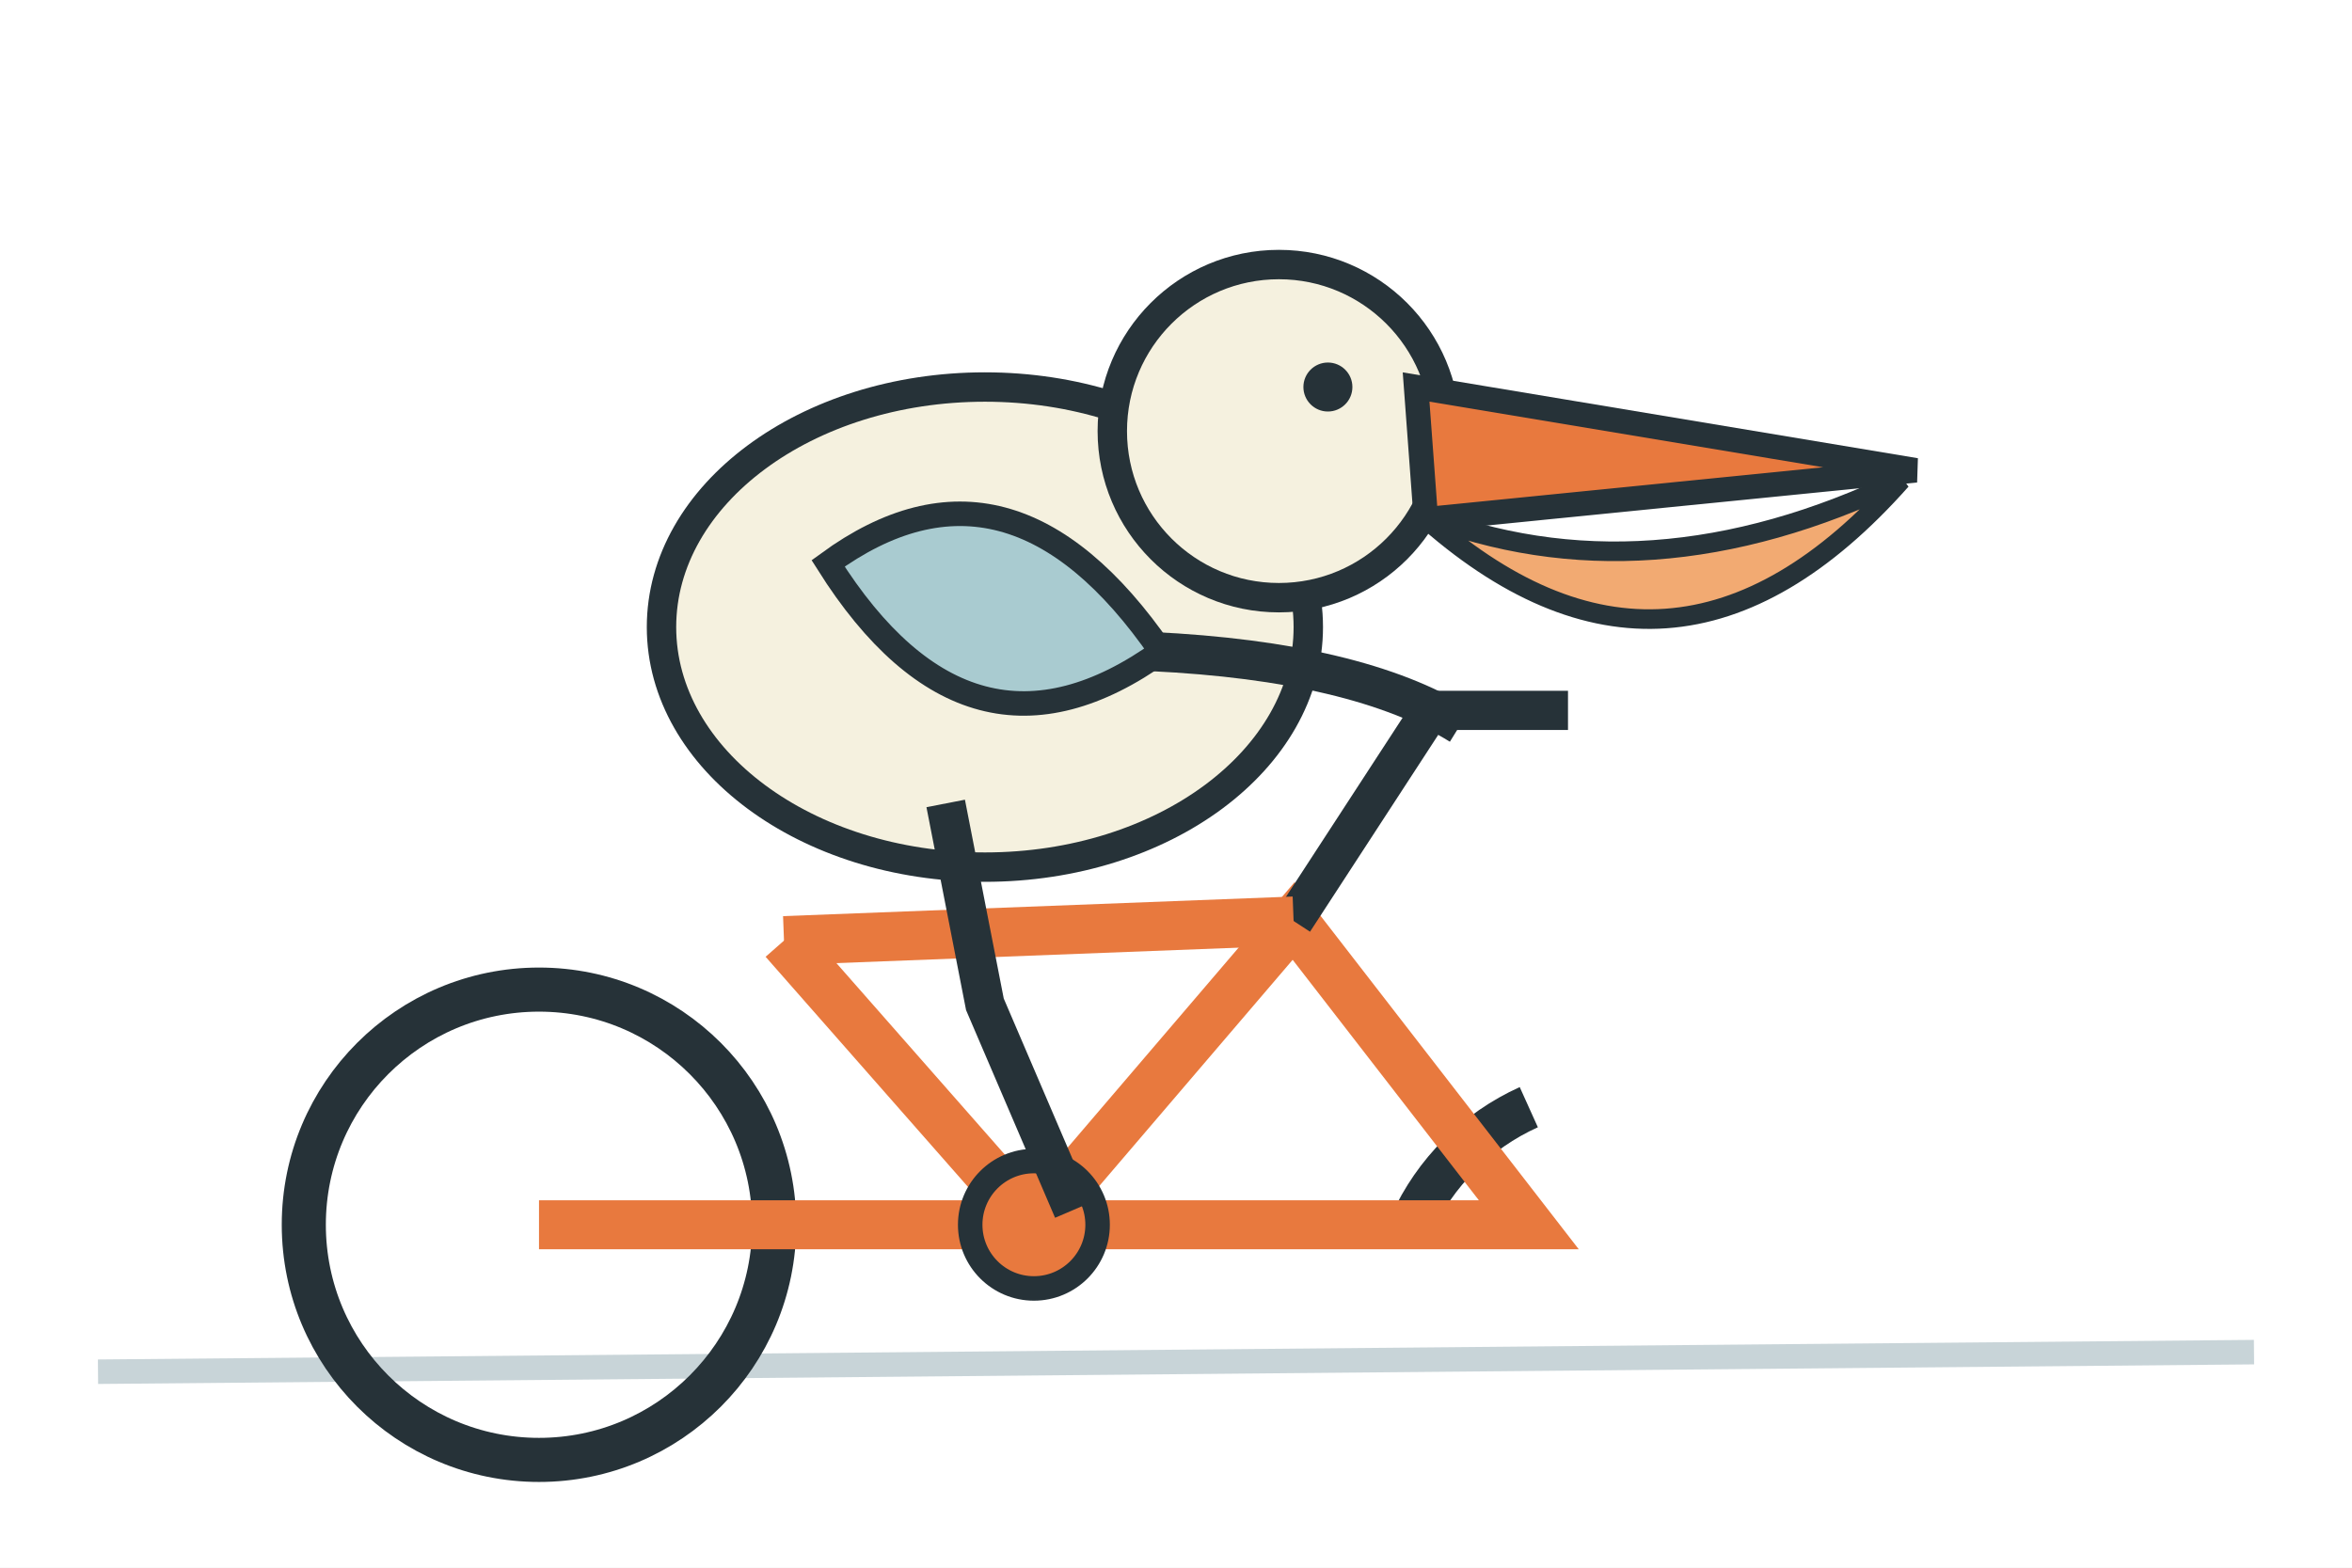
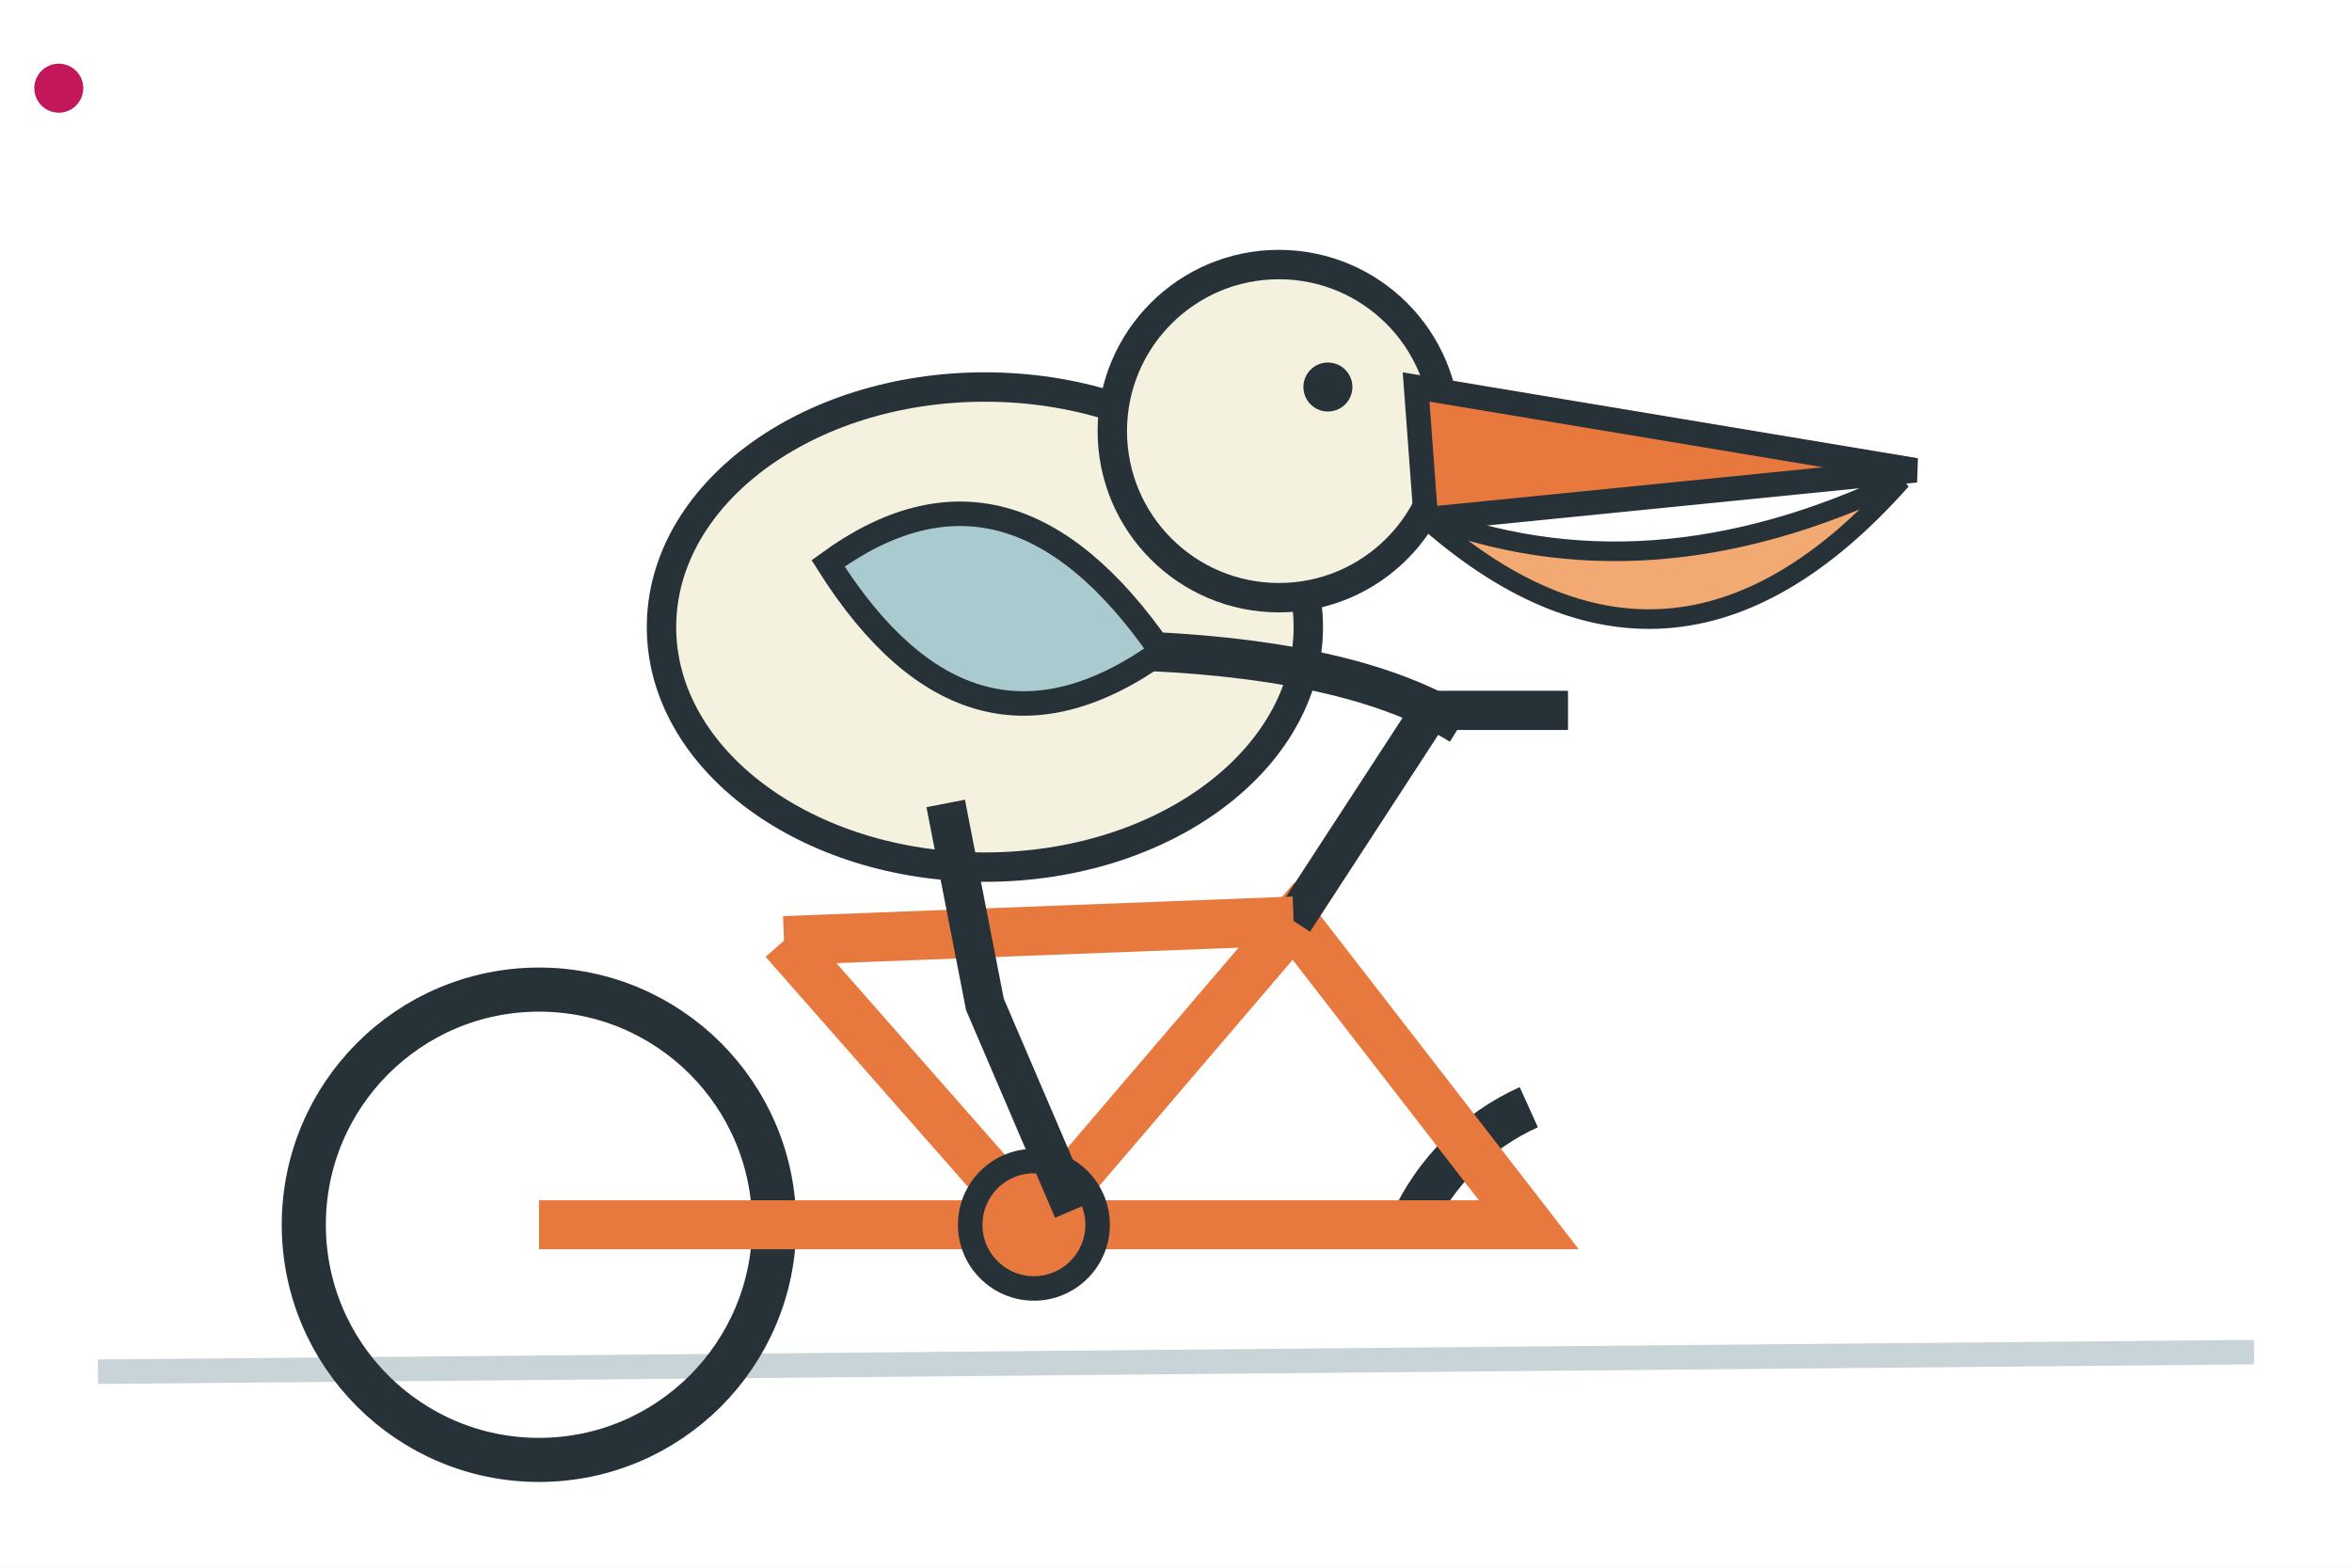
<svg xmlns="http://www.w3.org/2000/svg" width="480" height="320" viewBox="0 0 480 320">
  <rect width="480" height="320" fill="#ffffff" />
  <path data-role="ground" d="M20 280 L460 276" stroke="#c8d4d8" stroke-width="5" />
  <path data-role="component-damaged" d="M288 250 A48 48 0 0 1 312 226" fill="none" stroke="#263238" stroke-width="9" />
  <circle data-role="rear-wheel" cx="110" cy="250" r="48" fill="none" stroke="#263238" stroke-width="9" />
  <path data-role="frame" d="M110 250 L211 250 L264 188 L312 250 L211 250 L160 192" fill="none" stroke="#e8793e" stroke-width="10" />
  <path data-role="handlebar" d="M264 188 L292 145 L320 145" fill="none" stroke="#263238" stroke-width="8" />
  <circle data-role="pedal" cx="211" cy="250" r="13" fill="#e8793e" stroke="#263238" stroke-width="5" />
  <path data-role="frame-brace" d="M160 192 L264 188" stroke="#e8793e" stroke-width="10" />
  <ellipse data-role="animal body pelican" cx="201" cy="128" rx="66" ry="49" fill="#f5f1df" stroke="#263238" stroke-width="6" />
  <circle data-role="animal head" cx="261" cy="88" r="34" fill="#f5f1df" stroke="#263238" stroke-width="6" />
  <path data-role="bill" d="M289 79 L391 96 L291 106 Z" fill="#e8793e" stroke="#263238" stroke-width="5" />
  <circle data-role="eye" cx="271" cy="79" r="5" fill="#263238" />
  <path data-role="gular pouch" d="M290 105 Q341 151 388 98 Q336 123 290 105 Z" fill="#f2aa72" stroke="#263238" stroke-width="4" />
  <path data-role="wing" d="M169 115 Q206 88 237 133 Q198 161 169 115 Z" fill="#a9cbd0" stroke="#263238" stroke-width="5" />
  <path data-role="foot pedal contact" d="M193 164 L201 205 L219 247" fill="none" stroke="#263238" stroke-width="8" />
  <path data-role="riding grip contact" d="M235 133 Q277 135 298 148" fill="none" stroke="#263238" stroke-width="8" />
+   <circle data-role="diagnostic-under-repair residual-defect" cx="12" cy="18" r="5" fill="#c2185b" />
</svg>
